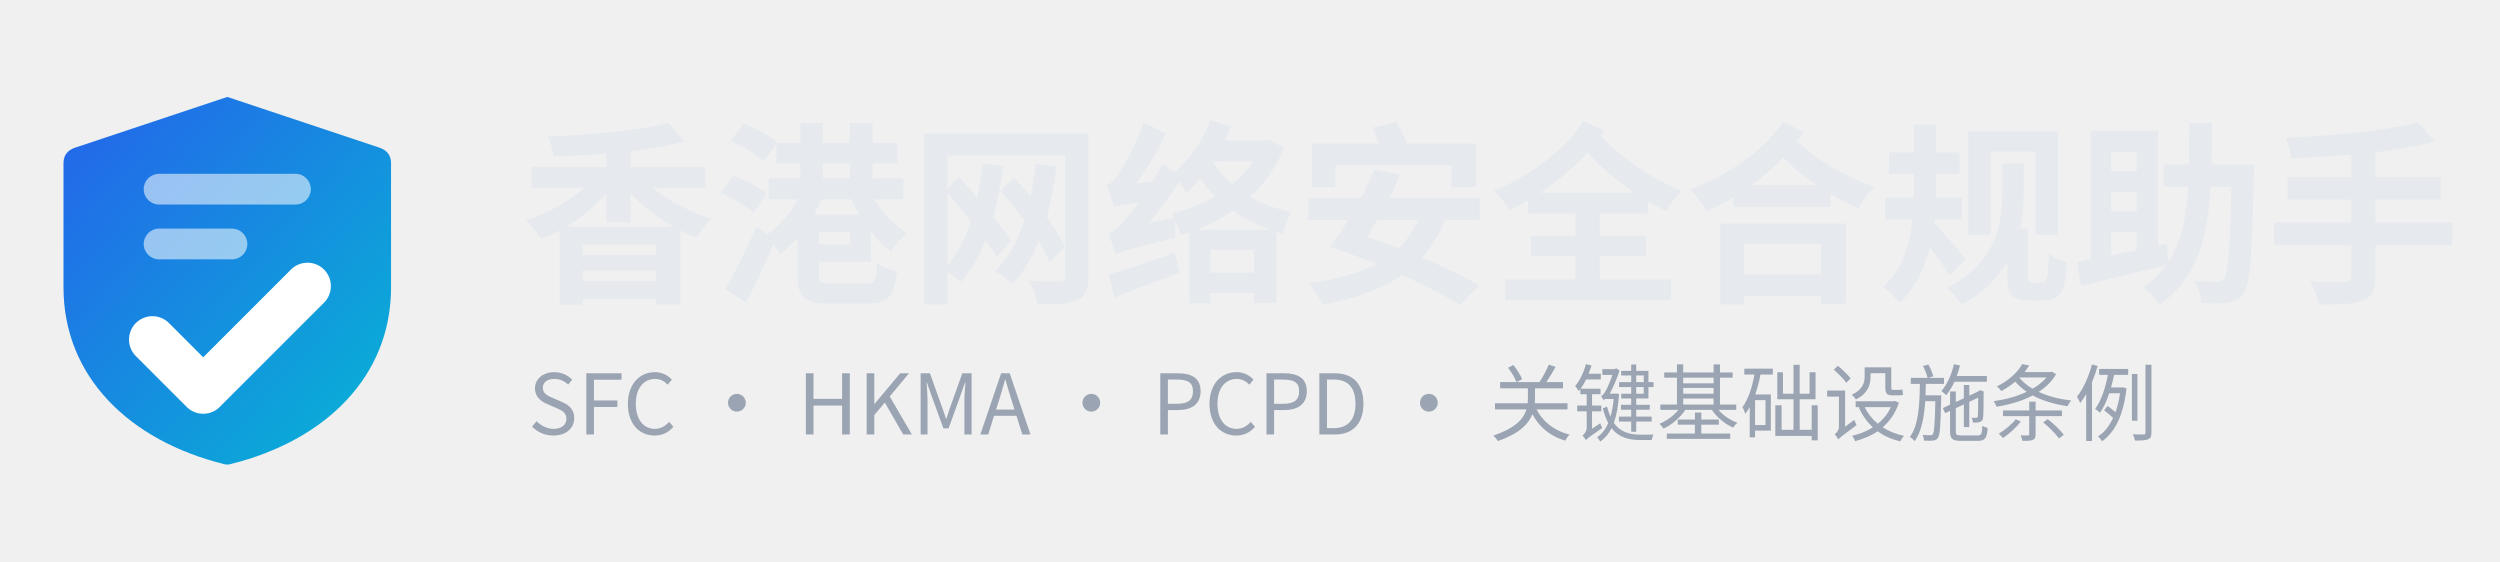
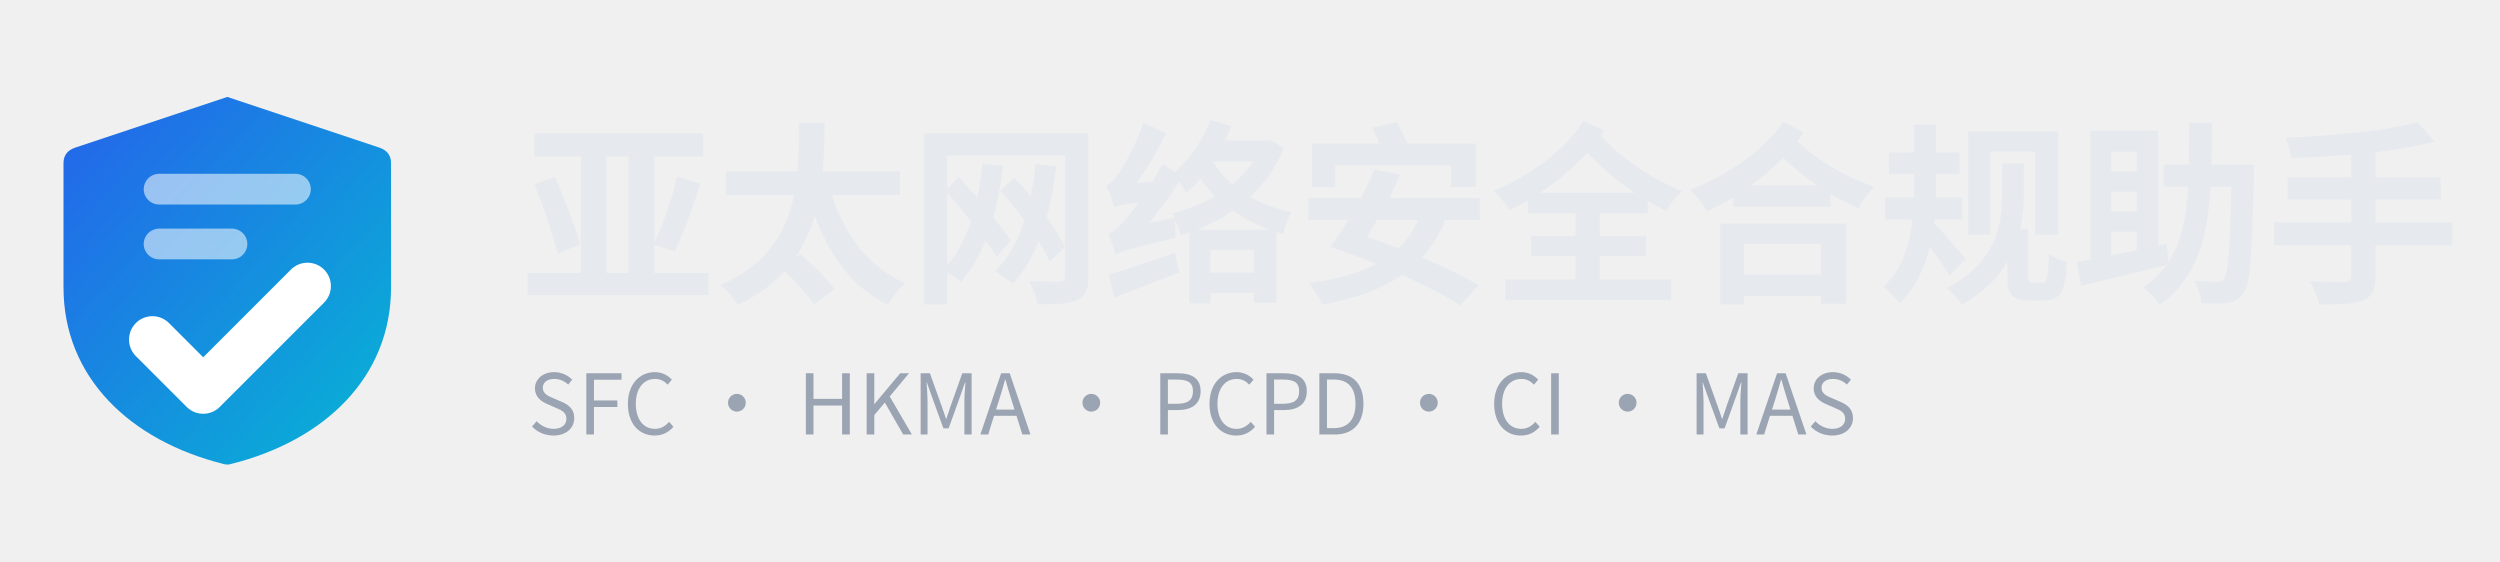
- <svg xmlns="http://www.w3.org/2000/svg" viewBox="0 0 374 84" width="374" height="84" role="img" aria-label="香港网络安全合规助手">
+ <svg xmlns="http://www.w3.org/2000/svg" viewBox="0 0 374 84" width="374" height="84" role="img" aria-label="亚太网络安全合规助手">
  <defs>
    <linearGradient id="hkcc" x1="0" y1="0" x2="1" y2="1">
      <stop offset="0" stop-color="#2563eb" />
      <stop offset="1" stop-color="#06b6d4" />
    </linearGradient>
  </defs>
  <g transform="translate(2 10)">
    <path d="M32 4.5 L54.8 12.1 Q56.5 12.7 56.5 14.4 V33 C56.5 46.4 46.6 55.9 32.6 59.4              Q32 59.6 31.4 59.4 C17.4 55.9 7.5 46.4 7.5 33 V14.4 Q7.5 12.7 9.2 12.1 Z" fill="url(#hkcc)" />
    <g fill="#fff" opacity=".55">
      <rect x="19.5" y="16" width="25" height="4.6" rx="2.3" />
      <rect x="19.5" y="24.2" width="15.5" height="4.6" rx="2.3" />
    </g>
    <path d="M20.8 40.8 L28.4 48.4 L44 32.8" fill="none" stroke="#fff" stroke-width="7" stroke-linecap="round" stroke-linejoin="round" />
  </g>
-   <text x="78" y="43" font-family="-apple-system,BlinkMacSystemFont,'Segoe UI','PingFang SC','Hiragino Sans GB','Microsoft YaHei','Noto Sans CJK SC',sans-serif" font-size="29" font-weight="650" fill="#e6e9ee" textLength="290" lengthAdjust="spacing">香港网络安全合规助手</text>
-   <text x="79" y="65" font-family="-apple-system,BlinkMacSystemFont,'Segoe UI','PingFang SC','Hiragino Sans GB','Microsoft YaHei','Noto Sans CJK SC',sans-serif" font-size="12.5" fill="#9aa4b2" textLength="252" lengthAdjust="spacing">SFC · HKMA · PCPD · 关键基础设施条例</text>
+   <text x="78" y="43" font-family="-apple-system,BlinkMacSystemFont,'Segoe UI','PingFang SC','Hiragino Sans GB','Microsoft YaHei','Noto Sans CJK SC',sans-serif" font-size="29" font-weight="650" fill="#e6e9ee" textLength="290" lengthAdjust="spacing">亚太网络安全合规助手</text>
+   <text x="79" y="65" font-family="-apple-system,BlinkMacSystemFont,'Segoe UI','PingFang SC','Hiragino Sans GB','Microsoft YaHei','Noto Sans CJK SC',sans-serif" font-size="12.5" fill="#9aa4b2" textLength="252" lengthAdjust="spacing">SFC · HKMA · PCPD · CI · MAS</text>
</svg>
